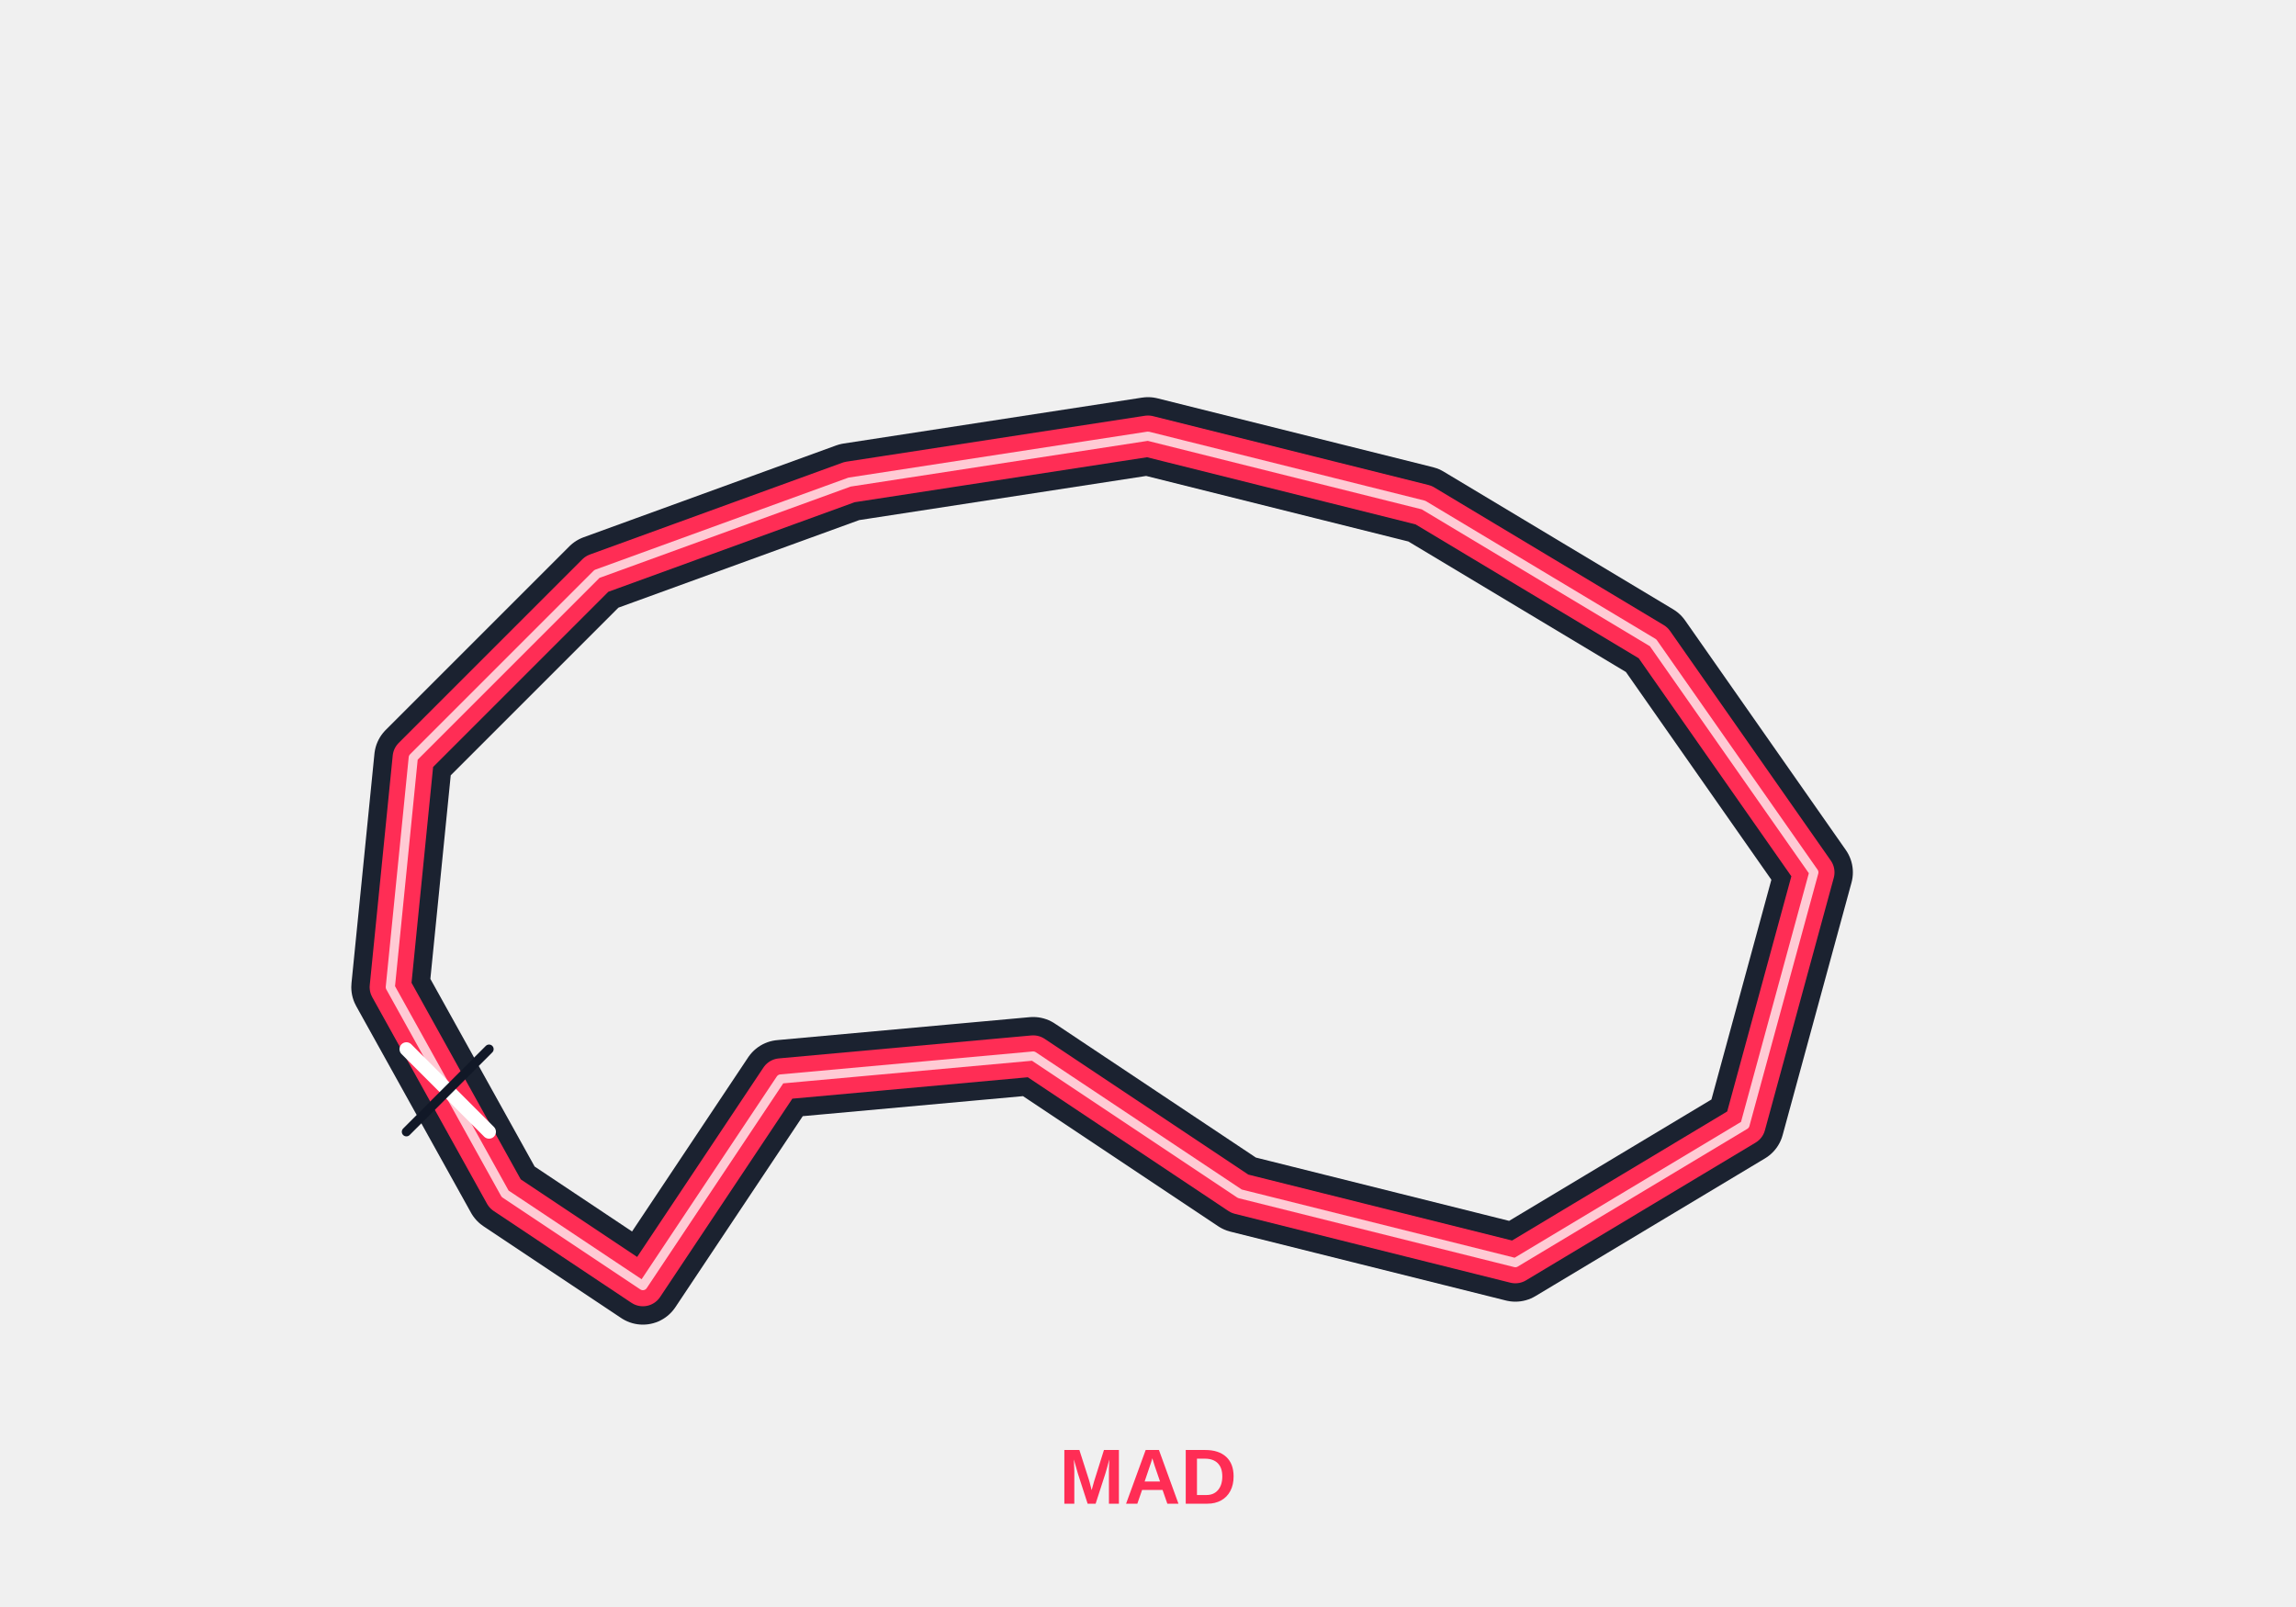
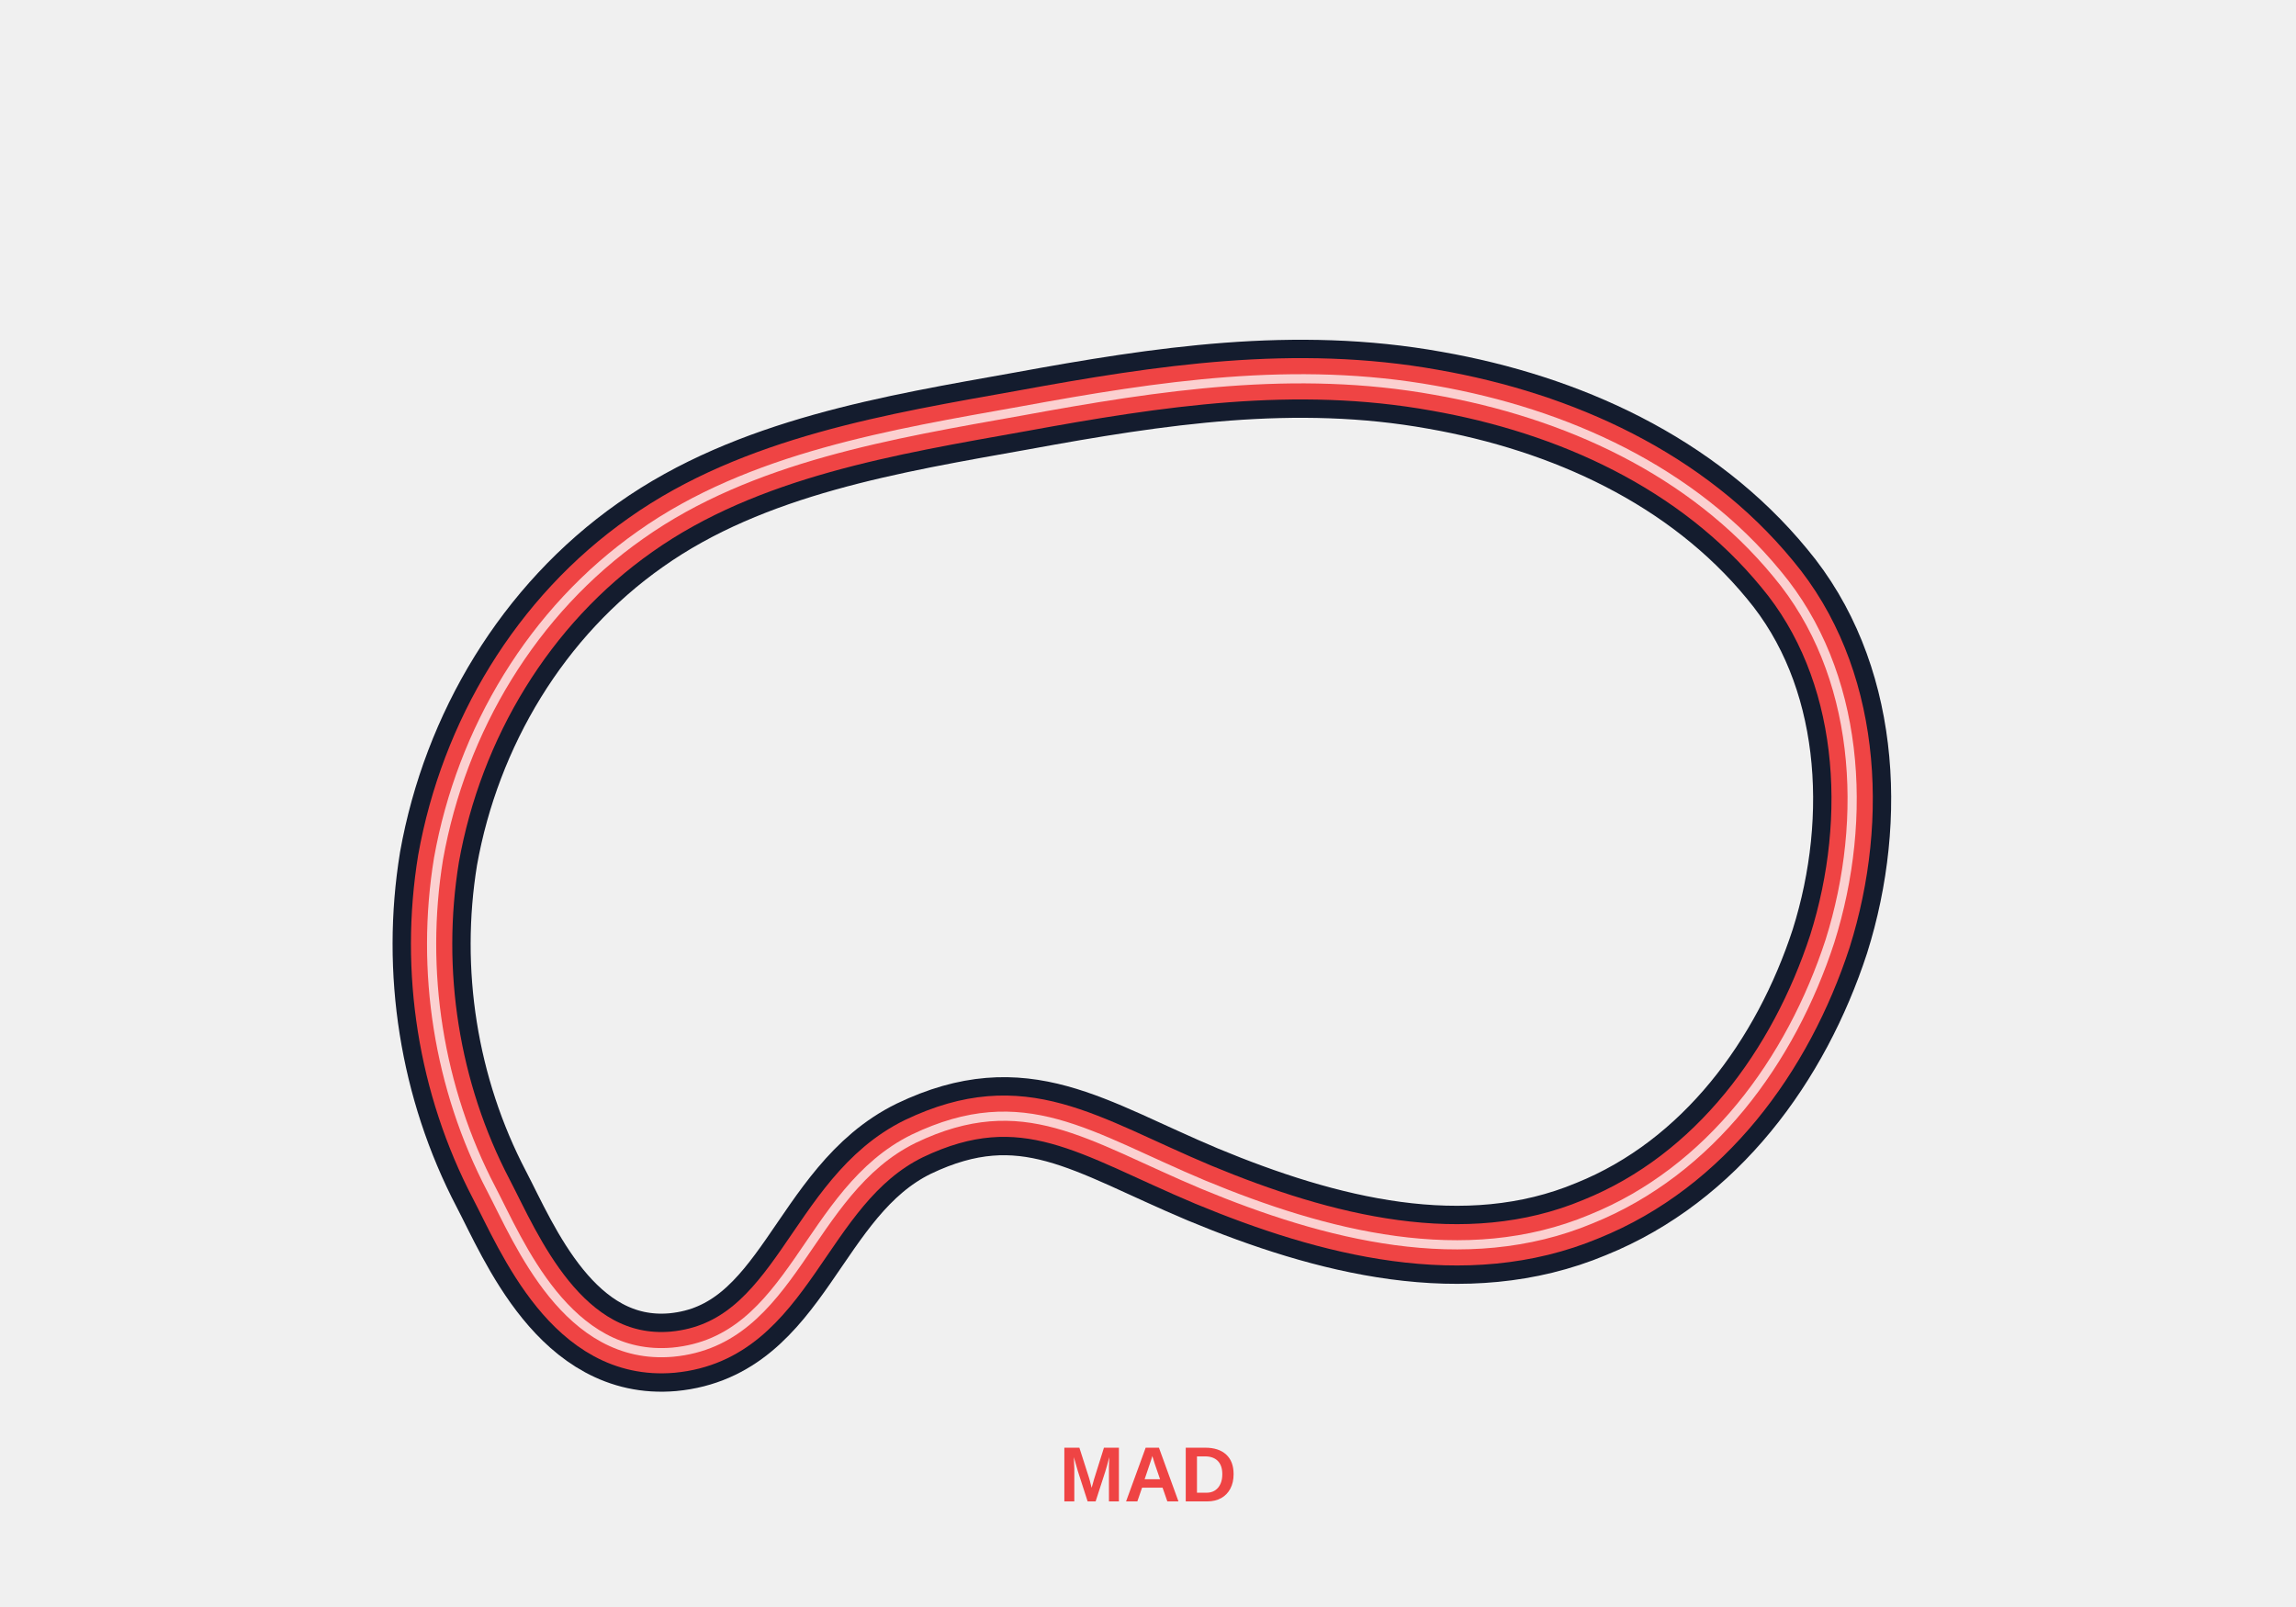
- <svg xmlns="http://www.w3.org/2000/svg" viewBox="0 0 1000 700" aria-label="MAD track outline">
+ <svg xmlns="http://www.w3.org/2000/svg" viewBox="0 0 1000 700" aria-label="MAD track layout">
  <rect width="1000" height="700" fill="transparent" />
-   <path d="M 220 520 L 170 430 L 180 330 L 260 250 L 370 210 L 500 190 L 620 220 L 720 280 L 790 380 L 760 490 L 660 550 L 540 520 L 450 460 L 340 470 L 280 560 Z" fill="none" stroke="#111827" stroke-width="34" stroke-linejoin="round" stroke-linecap="round" opacity="0.95" />
-   <path d="M 220 520 L 170 430 L 180 330 L 260 250 L 370 210 L 500 190 L 620 220 L 720 280 L 790 380 L 760 490 L 660 550 L 540 520 L 450 460 L 340 470 L 280 560 Z" fill="none" stroke="#ff2d55" stroke-width="18" stroke-linejoin="round" stroke-linecap="round" opacity="1" />
-   <path d="M 220 520 L 170 430 L 180 330 L 260 250 L 370 210 L 500 190 L 620 220 L 720 280 L 790 380 L 760 490 L 660 550 L 540 520 L 450 460 L 340 470 L 280 560 Z" fill="none" stroke="#ffffff" stroke-width="4" stroke-linejoin="round" stroke-linecap="round" opacity="0.75" />
-   <line x1="177.0" y1="457.0" x2="213.0" y2="493.0" stroke="#ffffff" stroke-width="6" stroke-linecap="round" opacity="1" />
-   <line x1="177.0" y1="493.0" x2="213.0" y2="457.0" stroke="#111827" stroke-width="4" stroke-linecap="round" opacity="1" />
-   <text x="500" y="655" text-anchor="middle" font-family="Arial, Helvetica, sans-serif" font-size="34" font-weight="700" fill="#ff2d55">MAD</text>
+   <path d="M214,518 C191,474 183,423 191,374 C201,318 232,266 279,233 C327,199 389,189 445,179 C505,168 564,159 625,170 C682,180 737,205 774,250 C810,293 814,356 797,410 C780,462 745,510 693,531 C638,554 577,538 524,516 C474,495 446,473 398,496 C351,519 346,584 293,589 C247,593 226,541 214,518 Z" fill="none" stroke="#0f172a" stroke-width="34" stroke-linejoin="round" stroke-linecap="round" opacity="0.98" />
+   <path d="M214,518 C191,474 183,423 191,374 C201,318 232,266 279,233 C327,199 389,189 445,179 C505,168 564,159 625,170 C682,180 737,205 774,250 C810,293 814,356 797,410 C780,462 745,510 693,531 C638,554 577,538 524,516 C474,495 446,473 398,496 C351,519 346,584 293,589 C247,593 226,541 214,518 Z" fill="none" stroke="#ef4444" stroke-width="18" stroke-linejoin="round" stroke-linecap="round" opacity="1" />
+   <path d="M214,518 C191,474 183,423 191,374 C201,318 232,266 279,233 C327,199 389,189 445,179 C505,168 564,159 625,170 C682,180 737,205 774,250 C810,293 814,356 797,410 C780,462 745,510 693,531 C638,554 577,538 524,516 C474,495 446,473 398,496 C351,519 346,584 293,589 C247,593 226,541 214,518 Z" fill="none" stroke="#ffffff" stroke-width="4" stroke-linejoin="round" stroke-linecap="round" opacity="0.75" />
+   <text x="500" y="654" text-anchor="middle" font-family="Arial, Helvetica, sans-serif" font-size="34" font-weight="700" fill="#ef4444">MAD</text>
</svg>
